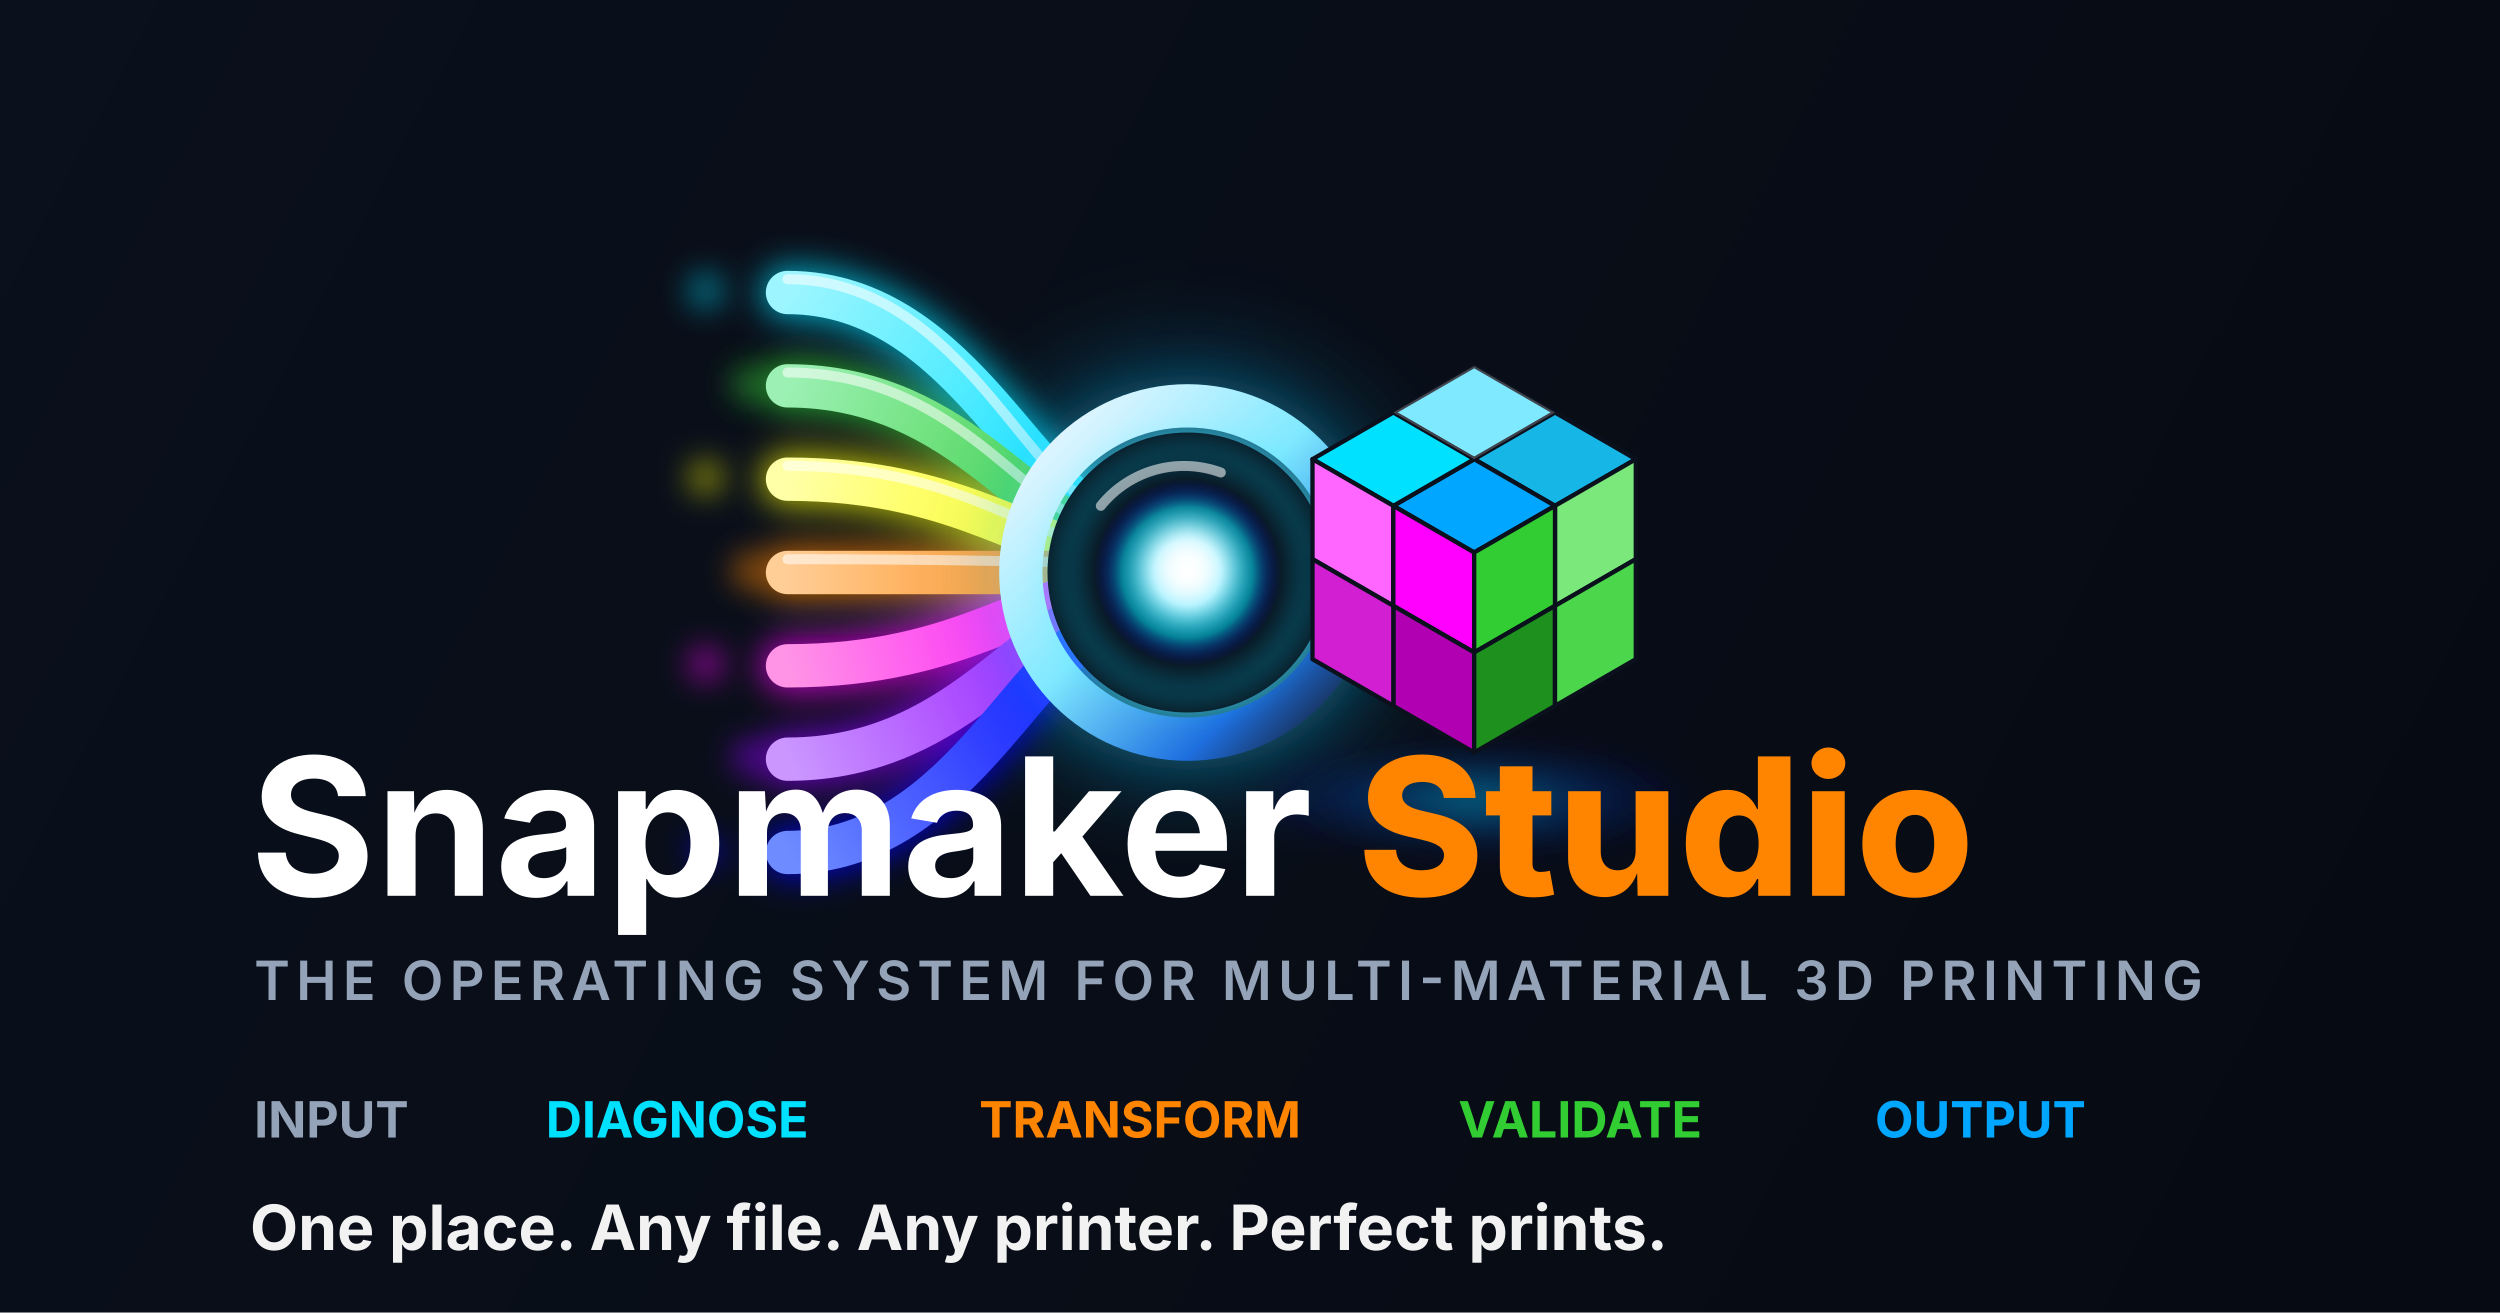
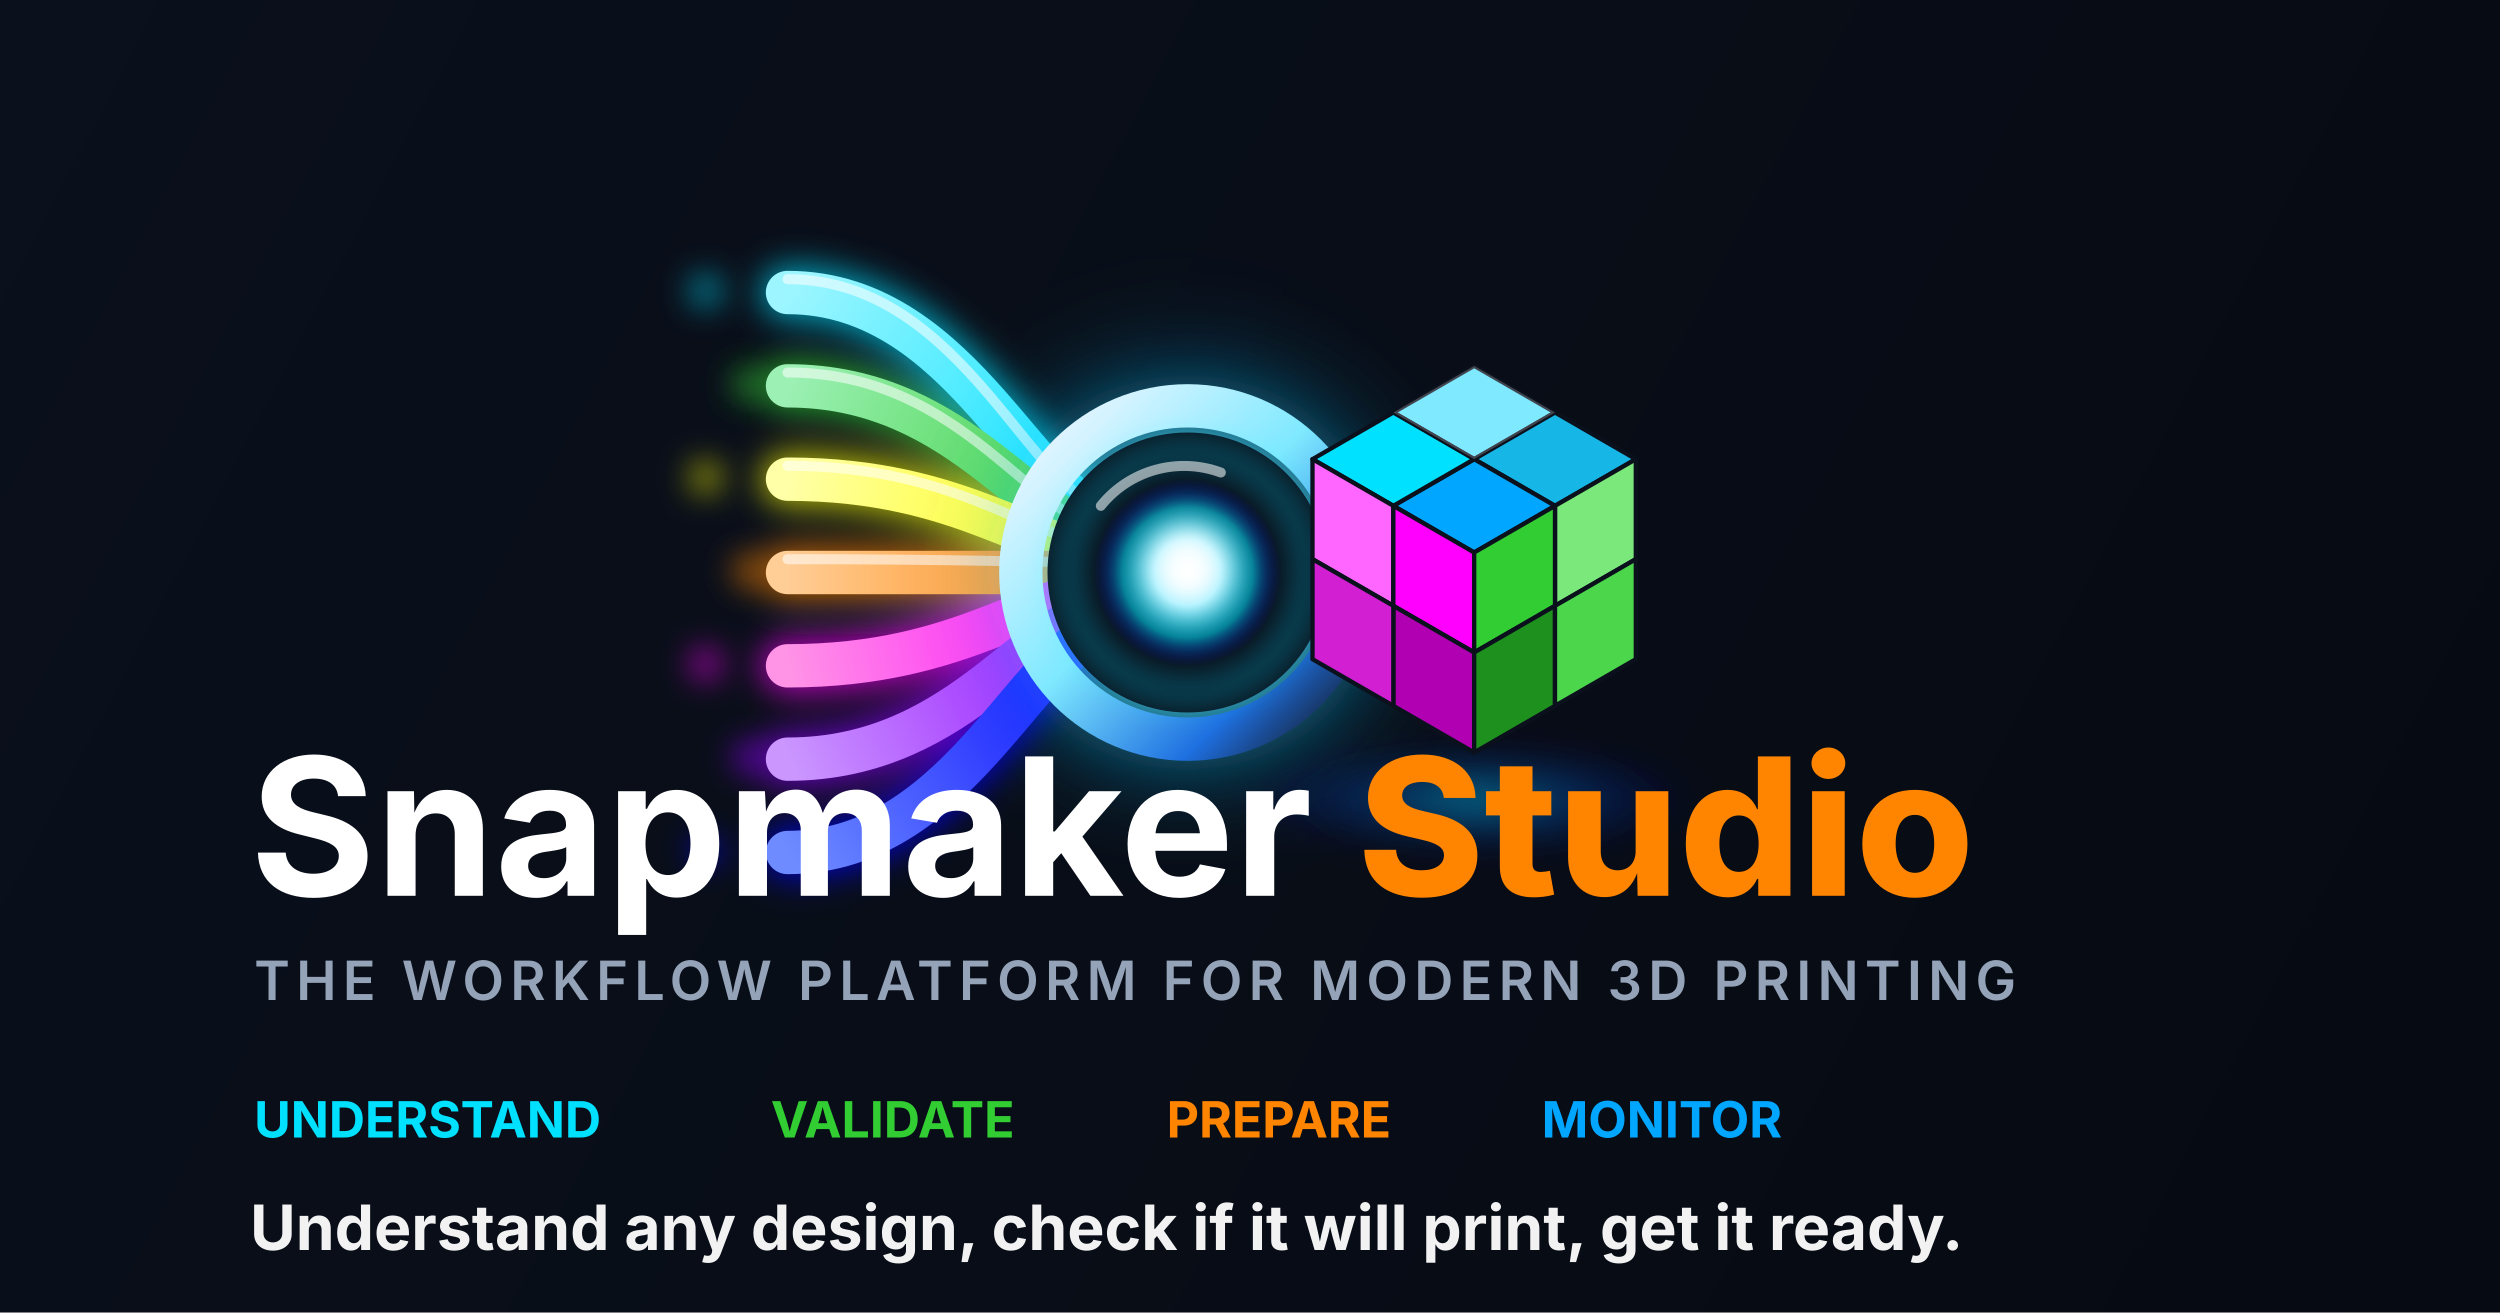
<svg xmlns="http://www.w3.org/2000/svg" width="1200" height="630" viewBox="0 0 1200 630" fill="none" role="img" aria-label="Snapmaker Studio">
  <defs>
    <linearGradient id="bg" x1="0" y1="0" x2="1200" y2="630" gradientUnits="userSpaceOnUse">
      <stop offset="0" stop-color="#0A101C" />
      <stop offset="1" stop-color="#060A12" />
    </linearGradient>
    <filter id="glow" x="-80%" y="-80%" width="260%" height="260%">
      <feGaussianBlur stdDeviation="5" />
    </filter>
    <filter id="glowL" x="-120%" y="-120%" width="340%" height="340%">
      <feGaussianBlur stdDeviation="14" />
    </filter>
    <linearGradient id="s1" x1="30" y1="44" x2="132" y2="112" gradientUnits="userSpaceOnUse">
      <stop offset="0" stop-color="#9DF6FF" />
      <stop offset="1" stop-color="#00E1FF" />
    </linearGradient>
    <linearGradient id="s2" x1="30" y1="72" x2="132" y2="118" gradientUnits="userSpaceOnUse">
      <stop offset="0" stop-color="#9CF0B4" />
      <stop offset="1" stop-color="#32CD32" />
    </linearGradient>
    <linearGradient id="s3" x1="30" y1="100" x2="132" y2="123" gradientUnits="userSpaceOnUse">
      <stop offset="0" stop-color="#FFFFA8" />
      <stop offset="1" stop-color="#FFFF00" />
    </linearGradient>
    <linearGradient id="s4" x1="30" y1="128" x2="132" y2="128" gradientUnits="userSpaceOnUse">
      <stop offset="0" stop-color="#FFCD96" />
      <stop offset="1" stop-color="#FF8500" />
    </linearGradient>
    <linearGradient id="s5" x1="30" y1="156" x2="132" y2="133" gradientUnits="userSpaceOnUse">
      <stop offset="0" stop-color="#FF94E6" />
      <stop offset="1" stop-color="#FF00FF" />
    </linearGradient>
    <linearGradient id="s6" x1="30" y1="184" x2="132" y2="138" gradientUnits="userSpaceOnUse">
      <stop offset="0" stop-color="#CB97FF" />
      <stop offset="1" stop-color="#8F00FF" />
    </linearGradient>
    <linearGradient id="s7" x1="30" y1="212" x2="132" y2="144" gradientUnits="userSpaceOnUse">
      <stop offset="0" stop-color="#6E8CFF" />
      <stop offset="1" stop-color="#0000FF" />
    </linearGradient>
    <linearGradient id="ring" x1="105" y1="84" x2="195" y2="174" gradientUnits="userSpaceOnUse">
      <stop offset="0" stop-color="#EAF6FF" />
      <stop offset="0.45" stop-color="#7FE9FF" />
      <stop offset="0.8" stop-color="#1E6FE0" />
      <stop offset="1" stop-color="#16223A" />
    </linearGradient>
    <radialGradient id="bloom" cx="0.5" cy="0.5" r="0.5">
      <stop offset="0" stop-color="#FFFFFF" />
      <stop offset="0.35" stop-color="#9DEFFF" />
      <stop offset="0.7" stop-color="#00E1FF" stop-opacity="0.55" />
      <stop offset="1" stop-color="#0000FF" stop-opacity="0" />
    </radialGradient>
    <radialGradient id="halo" cx="0.5" cy="0.5" r="0.5">
      <stop offset="0" stop-color="#00E1FF" stop-opacity="0.4" />
      <stop offset="1" stop-color="#00E1FF" stop-opacity="0" />
    </radialGradient>
    <radialGradient id="pad" cx="0.5" cy="0.5" r="0.5">
      <stop offset="0" stop-color="#00E1FF" stop-opacity="0.5" />
      <stop offset="1" stop-color="#0000FF" stop-opacity="0" />
    </radialGradient>
    <linearGradient id="studio" x1="120" y1="400" x2="560" y2="470" gradientUnits="userSpaceOnUse">
      <stop offset="0" stop-color="#00E1FF" />
      <stop offset="0.3" stop-color="#8F00FF" />
      <stop offset="0.55" stop-color="#FF00FF" />
      <stop offset="0.78" stop-color="#32CD32" />
      <stop offset="1" stop-color="#FF8500" />
    </linearGradient>
    <g id="mark">
      <circle cx="150" cy="128" r="78" fill="url(#halo)" filter="url(#glowL)" />
      <g filter="url(#glow)">
        <rect x="2" y="40" width="7" height="7" rx="2" fill="#00E1FF" />
        <rect x="2" y="96" width="7" height="7" rx="2" fill="#FFFF00" />
        <rect x="2" y="152" width="7" height="7" rx="2" fill="#FF00FF" />
        <rect x="2" y="208" width="7" height="7" rx="2" fill="#0000FF" />
        <rect x="15" y="68" width="7" height="7" rx="2" fill="#32CD32" />
        <rect x="15" y="124" width="7" height="7" rx="2" fill="#FF8500" />
        <rect x="15" y="180" width="7" height="7" rx="2" fill="#8F00FF" />
      </g>
      <g fill="none" stroke-linecap="round">
        <g filter="url(#glow)" opacity="0.7" stroke-width="16">
          <path d="M30 44 C84 44 104 112 130 112" stroke="#00E1FF" />
          <path d="M30 72 C84 72 104 118 130 118" stroke="#32CD32" />
          <path d="M30 100 C84 100 104 123 130 123" stroke="#FFFF00" />
          <path d="M30 128 C84 128 104 128 130 128" stroke="#FF8500" />
          <path d="M30 156 C84 156 104 133 130 133" stroke="#FF00FF" />
          <path d="M30 184 C84 184 104 138 130 138" stroke="#8F00FF" />
          <path d="M30 212 C84 212 104 144 130 144" stroke="#0000FF" />
        </g>
        <g stroke-width="13">
          <path d="M30 44 C84 44 104 112 130 112" stroke="url(#s1)" />
          <path d="M30 72 C84 72 104 118 130 118" stroke="url(#s2)" />
          <path d="M30 100 C84 100 104 123 130 123" stroke="url(#s3)" />
          <path d="M30 128 C84 128 104 128 130 128" stroke="url(#s4)" />
          <path d="M30 156 C84 156 104 133 130 133" stroke="url(#s5)" />
          <path d="M30 184 C84 184 104 138 130 138" stroke="url(#s6)" />
          <path d="M30 212 C84 212 104 144 130 144" stroke="url(#s7)" />
        </g>
        <g stroke-width="3" stroke="#FFFFFF" opacity="0.55">
          <path d="M30 40 C84 40 104 109 128 109" />
          <path d="M30 68 C84 68 104 115 128 115" />
          <path d="M30 96 C84 96 104 120 128 120" />
          <path d="M30 124 C84 124 104 125 128 125" />
        </g>
      </g>
      <circle cx="150" cy="128" r="60" fill="url(#bloom)" filter="url(#glowL)" />
      <circle cx="150" cy="128" r="50" fill="none" stroke="url(#ring)" stroke-width="13" />
      <circle cx="150" cy="128" r="42" fill="#0A101C" />
      <circle cx="150" cy="128" r="36" fill="none" stroke="#00E1FF" stroke-width="2.5" opacity="0.95" filter="url(#glow)" />
      <circle cx="150" cy="128" r="28" fill="url(#bloom)" />
      <circle cx="150" cy="126" r="10" fill="#FFFFFF" filter="url(#glow)" />
      <path d="M124 108 A32 32 0 0 1 160 98" stroke="#FFFFFF" stroke-width="3" fill="none" opacity="0.55" stroke-linecap="round" />
      <ellipse cx="236" cy="196" rx="68" ry="16" fill="url(#pad)" filter="url(#glow)" />
      <g stroke="#0A101C" stroke-width="1.3" stroke-linejoin="round">
        <polygon points="236,66 260.25,80 236,94 211.75,80" fill="#5BE3FF" />
        <polygon points="260.25,80 284.5,94 260.25,108 236,94" fill="#16B6E6" />
        <polygon points="236,94 260.25,108 236,122 211.75,108" fill="#00A6FF" />
        <polygon points="211.75,80 236,94 211.75,108 187.5,94" fill="#00E1FF" />
        <polygon points="187.5,94 211.75,108 211.75,138 187.5,124" fill="#FF66FF" />
        <polygon points="211.75,108 236,122 236,152 211.75,138" fill="#FF00FF" />
        <polygon points="211.75,138 236,152 236,182 211.75,168" fill="#B100B1" />
        <polygon points="187.5,124 211.75,138 211.75,168 187.5,154" fill="#D11FD1" />
        <polygon points="284.5,94 260.25,108 260.25,138 284.5,124" fill="#7BE87B" />
        <polygon points="260.25,108 236,122 236,152 260.25,138" fill="#32CD32" />
        <polygon points="236,152 260.25,138 260.25,168 236,182" fill="#1E901E" />
        <polygon points="284.5,124 260.25,138 260.25,168 284.5,154" fill="#4BD64B" />
      </g>
      <polygon points="236,66 260.25,80 236,94 211.75,80" fill="#FFFFFF" opacity="0.22" />
    </g>
  </defs>
  <rect width="1200" height="630" fill="url(#bg)" />
  <use href="#mark" transform="translate(330,70) scale(1.6)" />
  <text x="120" y="430" font-family="Inter, 'Segoe UI', Arial, sans-serif" font-weight="700" font-size="92" fill="#FFFFFF">Snapmaker <tspan font-weight="800" fill="url(#studio)">Studio</tspan>
  </text>
-   <text x="122" y="480" font-family="Inter, 'Segoe UI', Arial, sans-serif" font-weight="600" font-size="26" letter-spacing="3" fill="#94A3B8">THE OPERATING SYSTEM FOR MULTI-MATERIAL 3D PRINTING</text>
+   <text x="122" y="480" font-family="Inter, 'Segoe UI', Arial, sans-serif" font-weight="600" font-size="26" letter-spacing="3" fill="#94A3B8">THE WORKFLOW PLATFORM FOR MODERN 3D PRINTING</text>
  <g font-family="Inter, 'Segoe UI', Arial, sans-serif" font-weight="700" font-size="24">
-     <text x="122" y="546" fill="#94A3B8">INPUT</text>
-     <text x="262" y="546" fill="#00E1FF">DIAGNOSE</text>
-     <text x="470" y="546" fill="#FF8500">TRANSFORM</text>
-     <text x="700" y="546" fill="#32CD32">VALIDATE</text>
-     <text x="900" y="546" fill="#00A6FF">OUTPUT</text>
+     <text x="122" y="546" fill="#00E1FF">UNDERSTAND</text>
+     <text x="370" y="546" fill="#32CD32">VALIDATE</text>
+     <text x="560" y="546" fill="#FF8500">PREPARE</text>
+     <text x="740" y="546" fill="#00A6FF">MONITOR</text>
  </g>
-   <text x="120" y="600" font-family="Inter, 'Segoe UI', Arial, sans-serif" font-weight="700" font-size="30" fill="#F2F2F2">One place. Any file. Any printer. Perfect prints.</text>
+   <text x="120" y="600" font-family="Inter, 'Segoe UI', Arial, sans-serif" font-weight="700" font-size="30" fill="#F2F2F2">Understand any design, check if it will print, get it ready.</text>
</svg>
